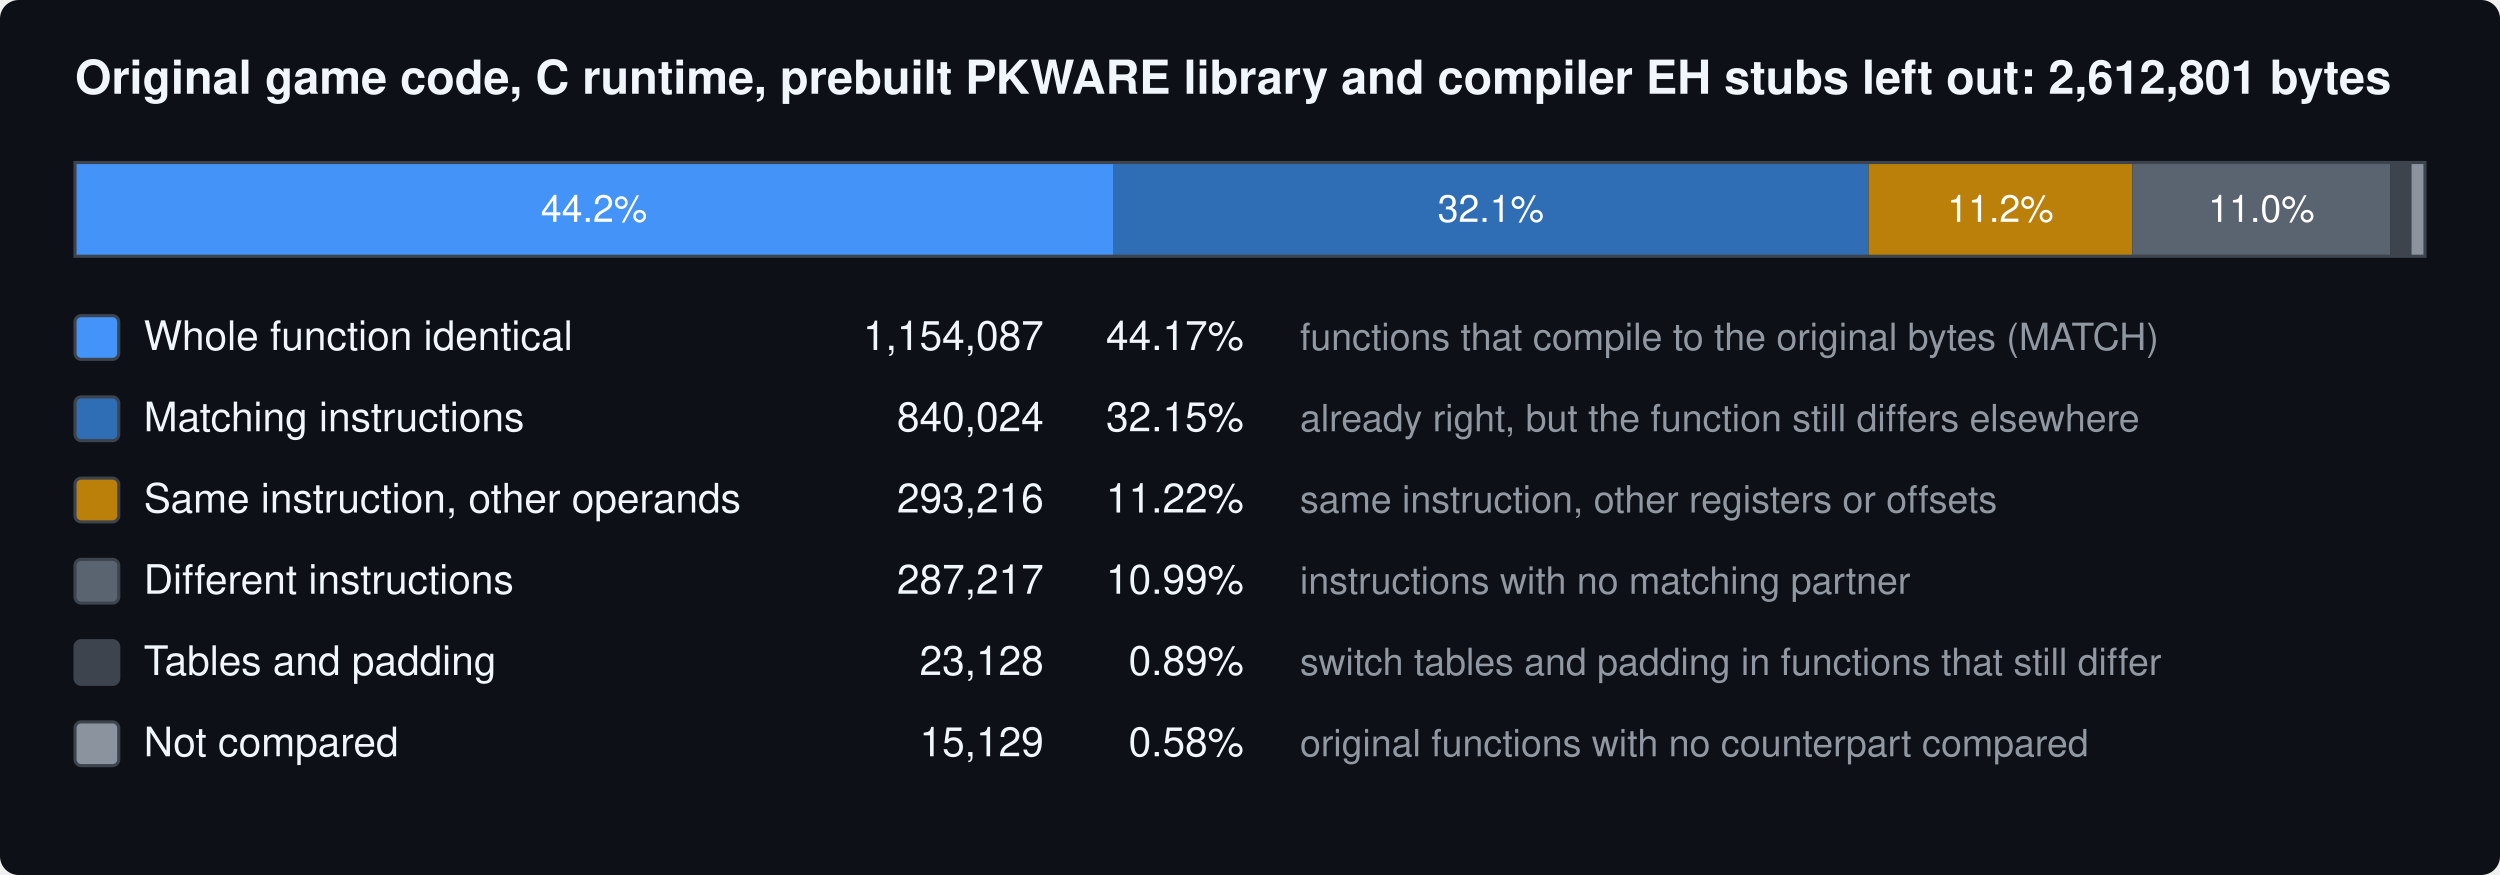
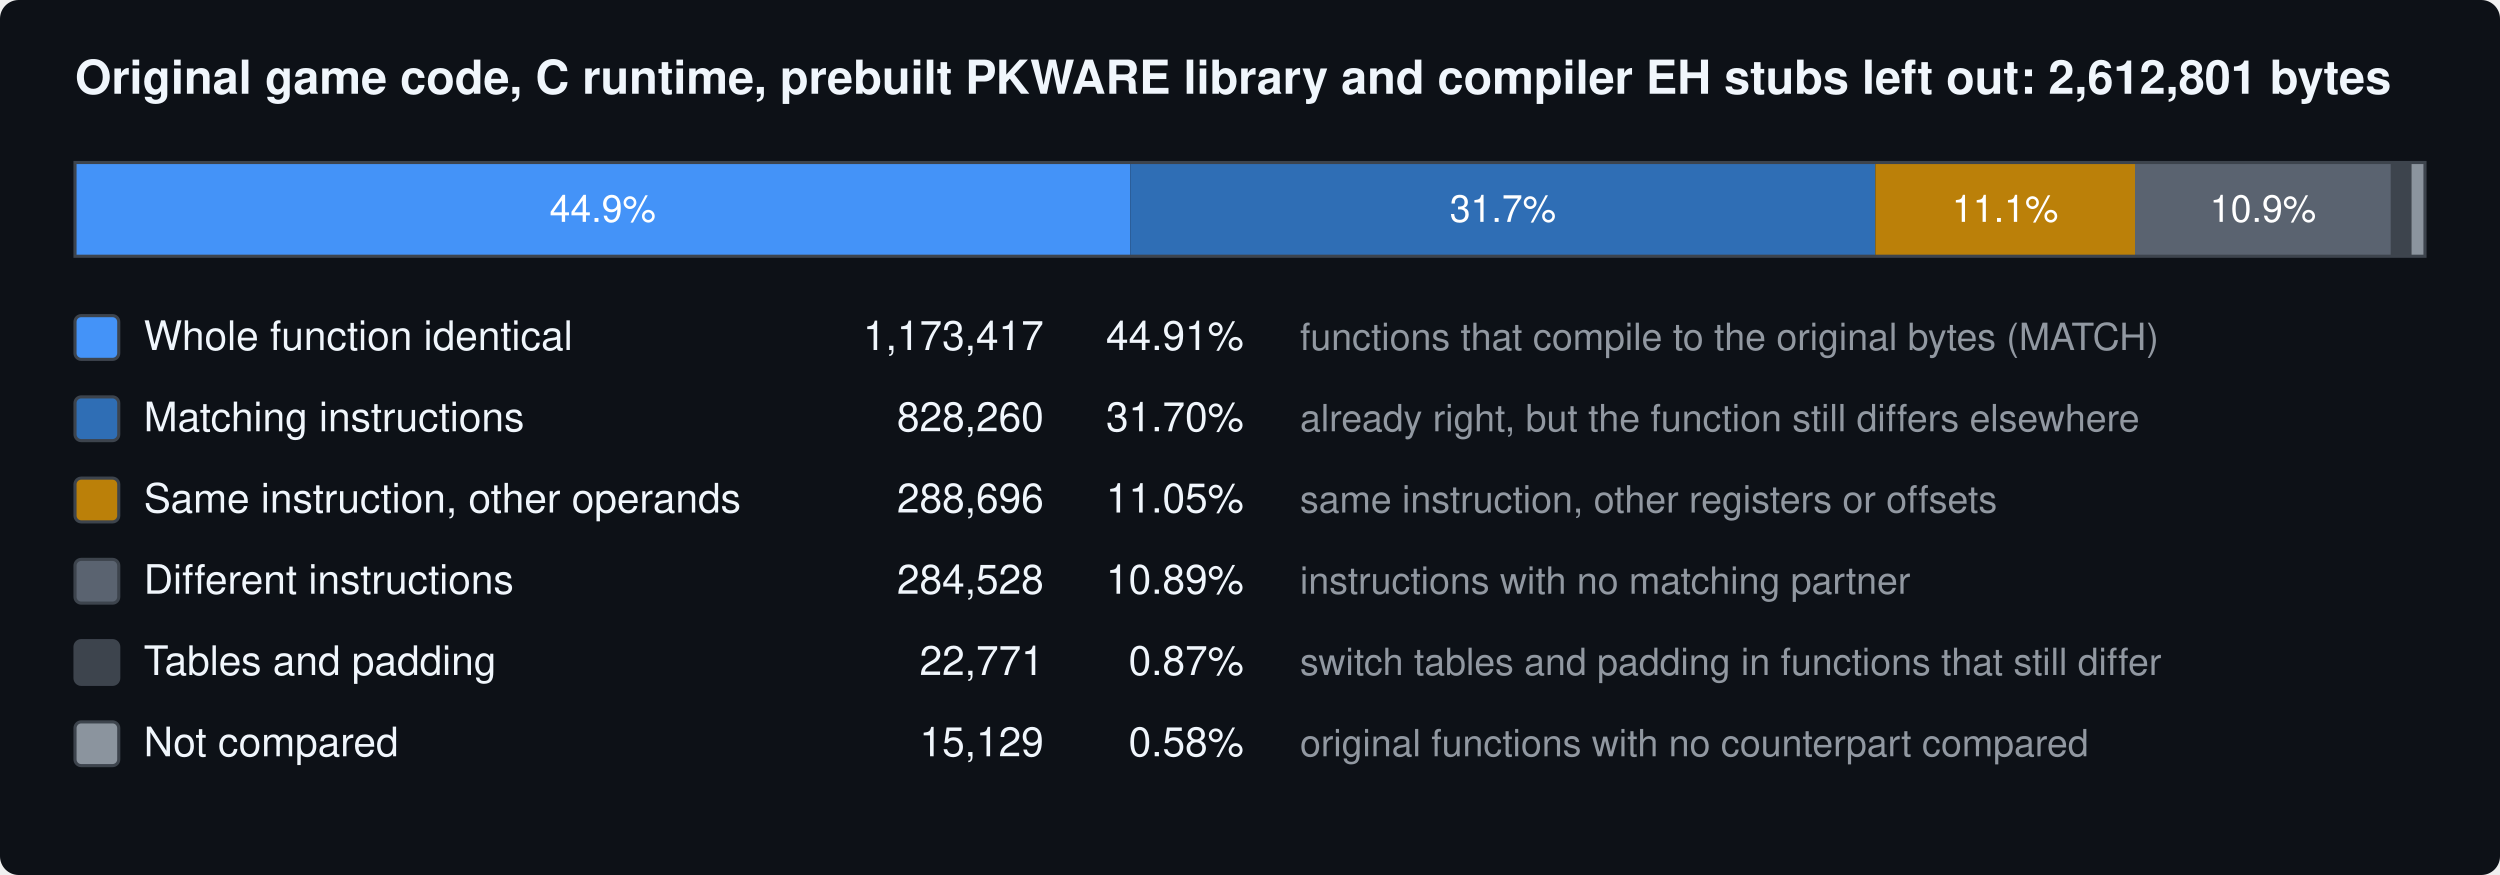
<svg xmlns="http://www.w3.org/2000/svg" width="800" height="280" viewBox="0 0 800 280" font-family="system-ui, -apple-system, Segoe UI, Helvetica, Arial, sans-serif">
  <rect width="800" height="280" rx="6" fill="#0d1117" />
  <text x="24" y="30" font-size="15" font-weight="600" fill="#f0f6fc">Original game code, C runtime, prebuilt PKWARE library and compiler EH stubs left out: 2,612,801 bytes</text>
-   <rect x="24.00" y="52" width="332.16" height="30" fill="#4493f8" />
-   <text x="190.08" y="71" font-size="12" text-anchor="middle" fill="#ffffff">44.2%</text>
-   <rect x="356.16" y="52" width="241.77" height="30" fill="#2f6eb5" />
-   <text x="477.05" y="71" font-size="12" text-anchor="middle" fill="#ffffff">32.1%</text>
-   <rect x="597.93" y="52" width="84.39" height="30" fill="#bb8009" />
-   <text x="640.13" y="71" font-size="12" text-anchor="middle" fill="#ffffff">11.2%</text>
-   <rect x="682.32" y="52" width="82.66" height="30" fill="#5a6370" />
-   <text x="723.66" y="71" font-size="12" text-anchor="middle" fill="#ffffff">11.0%</text>
-   <rect x="764.99" y="52" width="6.66" height="30" fill="#3d444d" />
+   <rect x="24.00" y="52" width="337.73" height="30" fill="#4493f8" />
+   <text x="192.86" y="71" font-size="12" text-anchor="middle" fill="#ffffff">44.9%</text>
+   <rect x="361.73" y="52" width="238.38" height="30" fill="#2f6eb5" />
+   <text x="480.92" y="71" font-size="12" text-anchor="middle" fill="#ffffff">31.7%</text>
+   <rect x="600.11" y="52" width="83.09" height="30" fill="#bb8009" />
+   <text x="641.66" y="71" font-size="12" text-anchor="middle" fill="#ffffff">11.1%</text>
+   <rect x="683.20" y="52" width="81.89" height="30" fill="#5a6370" />
+   <text x="724.15" y="71" font-size="12" text-anchor="middle" fill="#ffffff">10.9%</text>
+   <rect x="765.09" y="52" width="6.55" height="30" fill="#3d444d" />
  <rect x="771.65" y="52" width="4.35" height="30" fill="#8b949e" />
  <rect x="24" y="52" width="752" height="30" fill="none" stroke="#3d444d" />
  <rect x="24" y="101" width="14" height="14" rx="2" fill="#4493f8" stroke="#3d444d" />
  <text x="46" y="112" font-size="13" fill="#f0f6fc">Whole function identical</text>
-   <text x="334" y="112" font-size="13" text-anchor="end" fill="#f0f6fc">1,154,087</text>
-   <text x="398" y="112" font-size="13" text-anchor="end" fill="#f0f6fc">44.17%</text>
+   <text x="334" y="112" font-size="13" text-anchor="end" fill="#f0f6fc">1,173,417</text>
+   <text x="398" y="112" font-size="13" text-anchor="end" fill="#f0f6fc">44.91%</text>
  <text x="416" y="112" font-size="12" fill="#9198a1">functions that compile to the original bytes (MATCH)</text>
  <rect x="24" y="127" width="14" height="14" rx="2" fill="#2f6eb5" stroke="#3d444d" />
  <text x="46" y="138" font-size="13" fill="#f0f6fc">Matching instructions</text>
-   <text x="334" y="138" font-size="13" text-anchor="end" fill="#f0f6fc">840,024</text>
-   <text x="398" y="138" font-size="13" text-anchor="end" fill="#f0f6fc">32.15%</text>
+   <text x="334" y="138" font-size="13" text-anchor="end" fill="#f0f6fc">828,260</text>
+   <text x="398" y="138" font-size="13" text-anchor="end" fill="#f0f6fc">31.70%</text>
  <text x="416" y="138" font-size="12" fill="#9198a1">already right, but the function still differs elsewhere</text>
  <rect x="24" y="153" width="14" height="14" rx="2" fill="#bb8009" stroke="#3d444d" />
  <text x="46" y="164" font-size="13" fill="#f0f6fc">Same instruction, other operands</text>
-   <text x="334" y="164" font-size="13" text-anchor="end" fill="#f0f6fc">293,216</text>
-   <text x="398" y="164" font-size="13" text-anchor="end" fill="#f0f6fc">11.22%</text>
+   <text x="334" y="164" font-size="13" text-anchor="end" fill="#f0f6fc">288,696</text>
+   <text x="398" y="164" font-size="13" text-anchor="end" fill="#f0f6fc">11.05%</text>
  <text x="416" y="164" font-size="12" fill="#9198a1">same instruction, other registers or offsets</text>
  <rect x="24" y="179" width="14" height="14" rx="2" fill="#5a6370" stroke="#3d444d" />
  <text x="46" y="190" font-size="13" fill="#f0f6fc">Different instructions</text>
-   <text x="334" y="190" font-size="13" text-anchor="end" fill="#f0f6fc">287,217</text>
-   <text x="398" y="190" font-size="13" text-anchor="end" fill="#f0f6fc">10.99%</text>
+   <text x="334" y="190" font-size="13" text-anchor="end" fill="#f0f6fc">284,528</text>
+   <text x="398" y="190" font-size="13" text-anchor="end" fill="#f0f6fc">10.89%</text>
  <text x="416" y="190" font-size="12" fill="#9198a1">instructions with no matching partner</text>
  <rect x="24" y="205" width="14" height="14" rx="2" fill="#3d444d" stroke="#3d444d" />
  <text x="46" y="216" font-size="13" fill="#f0f6fc">Tables and padding</text>
-   <text x="334" y="216" font-size="13" text-anchor="end" fill="#f0f6fc">23,128</text>
-   <text x="398" y="216" font-size="13" text-anchor="end" fill="#f0f6fc">0.89%</text>
+   <text x="334" y="216" font-size="13" text-anchor="end" fill="#f0f6fc">22,771</text>
+   <text x="398" y="216" font-size="13" text-anchor="end" fill="#f0f6fc">0.87%</text>
  <text x="416" y="216" font-size="12" fill="#9198a1">switch tables and padding in functions that still differ</text>
  <rect x="24" y="231" width="14" height="14" rx="2" fill="#8b949e" stroke="#3d444d" />
  <text x="46" y="242" font-size="13" fill="#f0f6fc">Not compared</text>
  <text x="334" y="242" font-size="13" text-anchor="end" fill="#f0f6fc">15,129</text>
  <text x="398" y="242" font-size="13" text-anchor="end" fill="#f0f6fc">0.58%</text>
  <text x="416" y="242" font-size="12" fill="#9198a1">original functions with no counterpart compared</text>
</svg>
